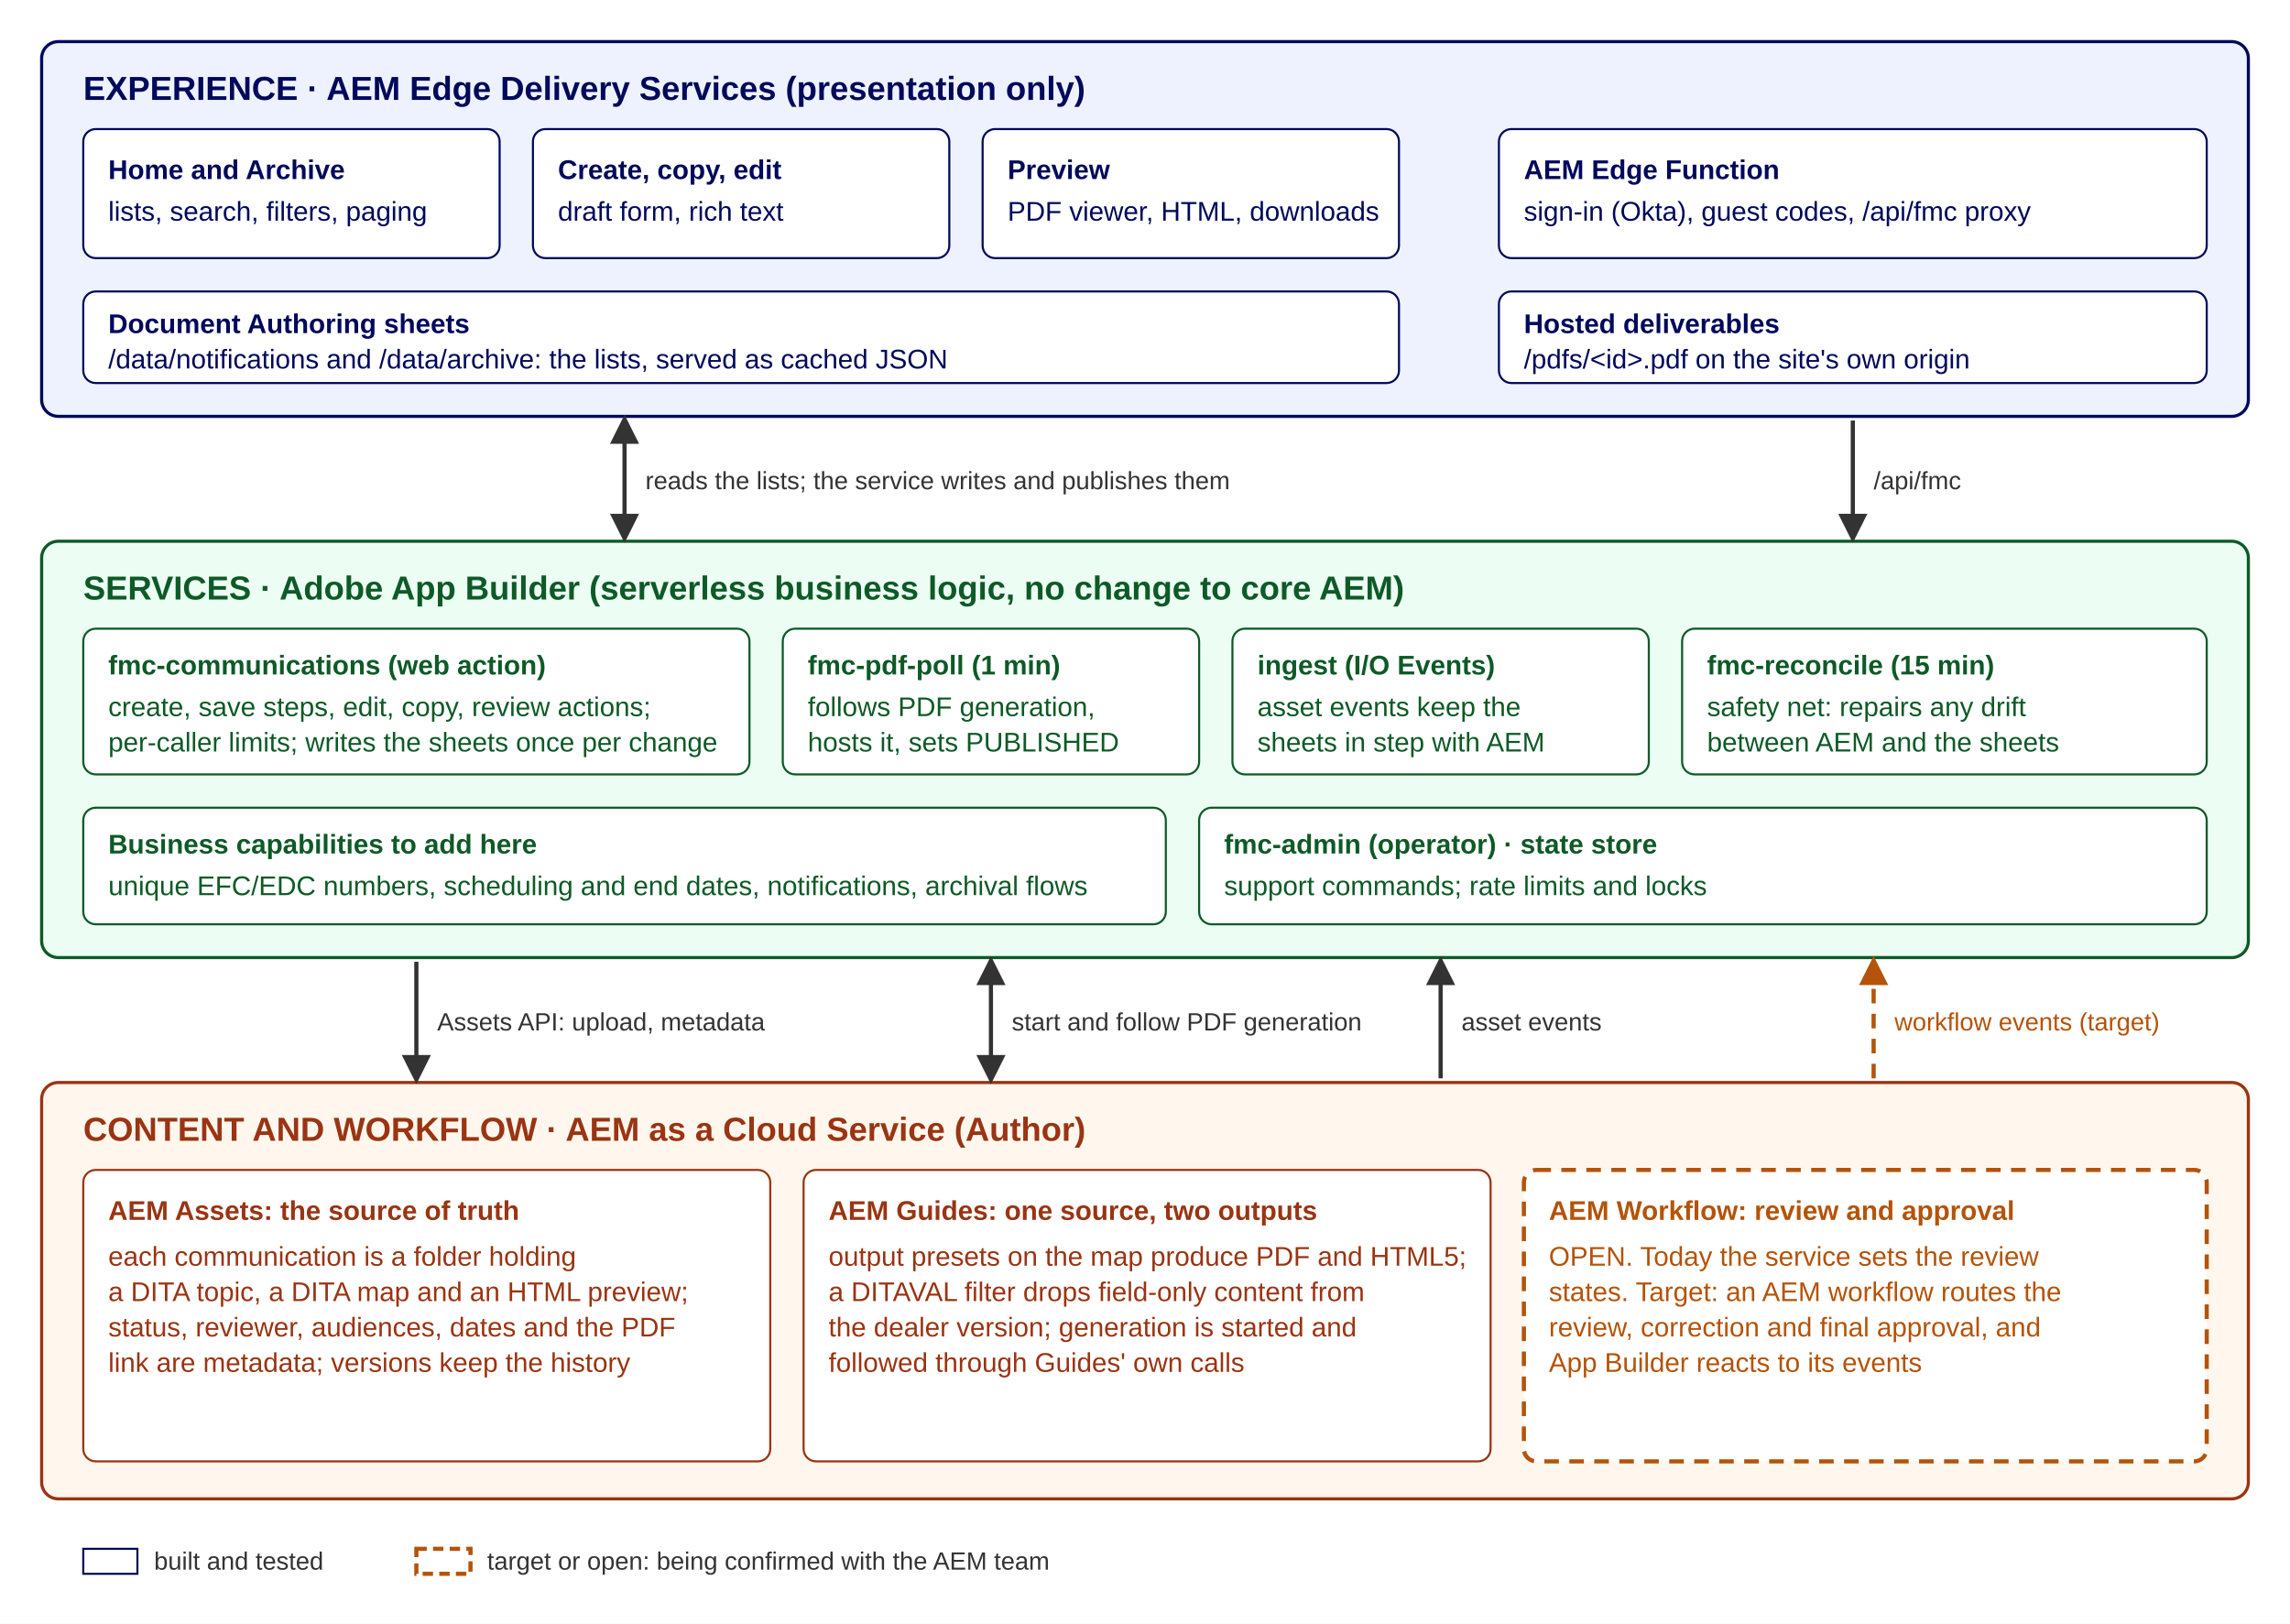
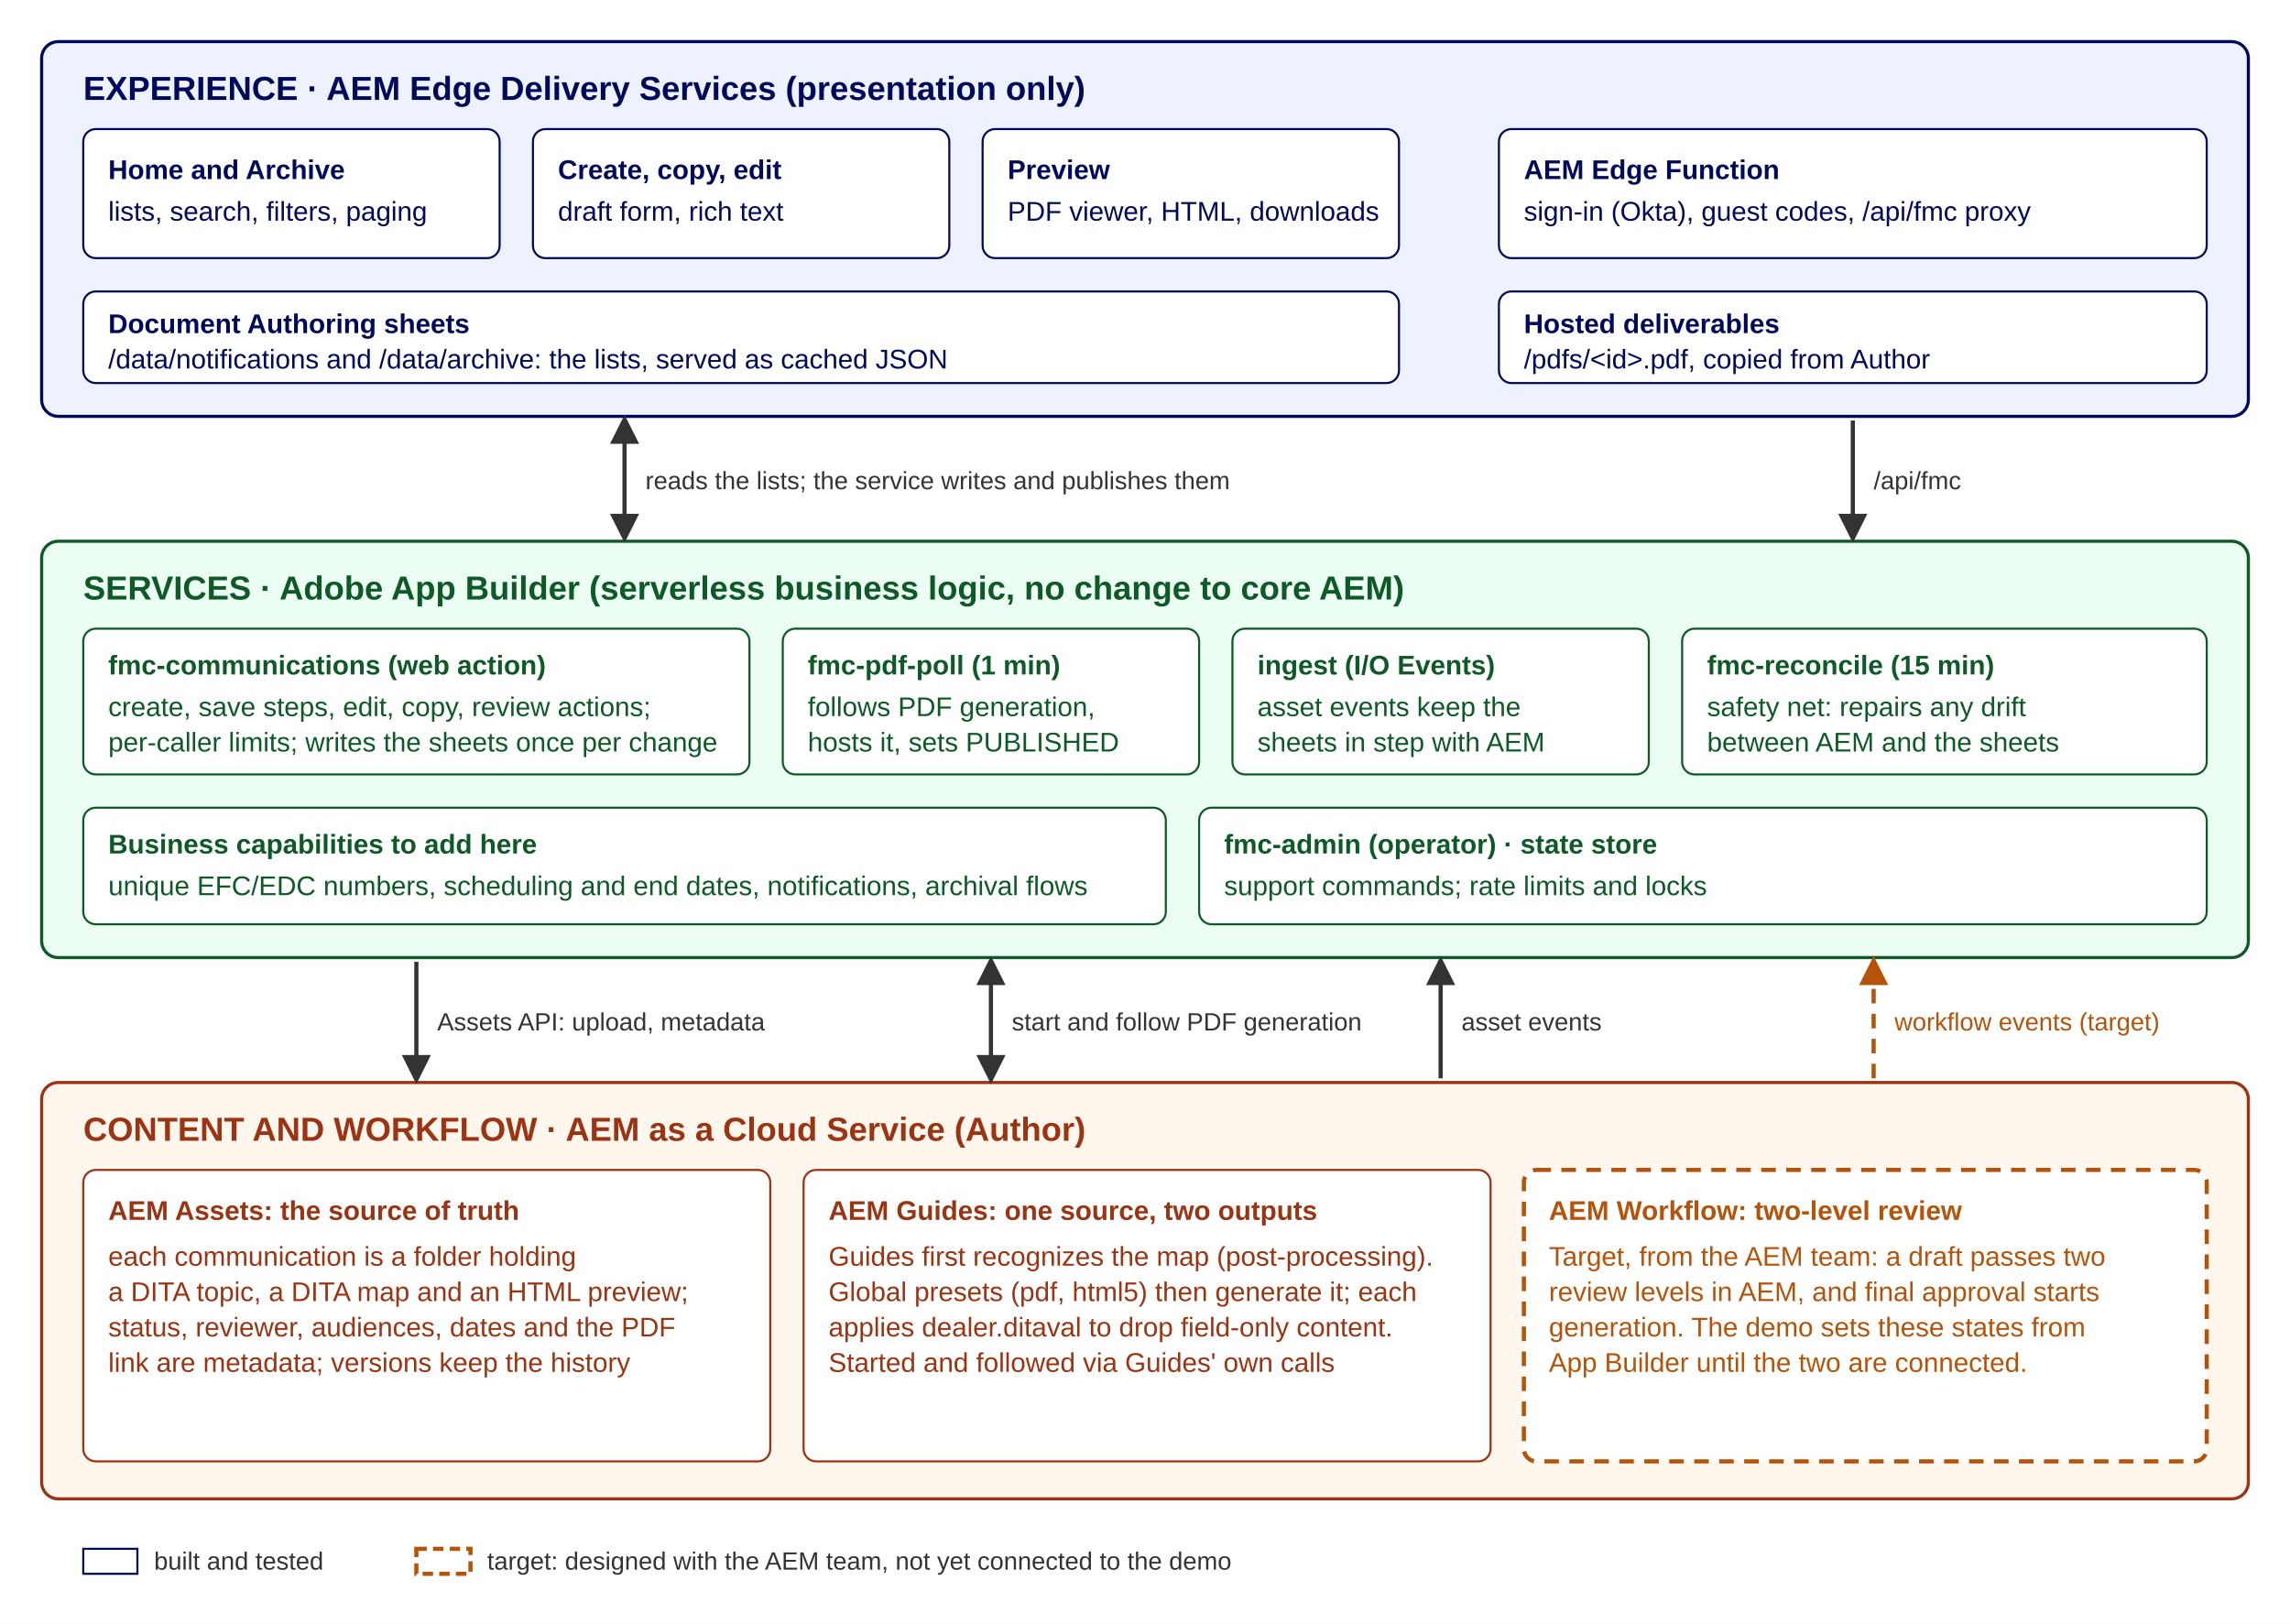
<svg xmlns="http://www.w3.org/2000/svg" viewBox="0 0 1100 780" width="1100" height="780" font-family="Poppins, Arial, Helvetica, sans-serif">
  <defs>
    <marker id="a" viewBox="0 0 10 10" refX="8" refY="5" markerWidth="7" markerHeight="7" orient="auto-start-reverse">
      <path d="M0 0L10 5L0 10z" fill="#333" />
    </marker>
    <marker id="o" viewBox="0 0 10 10" refX="8" refY="5" markerWidth="7" markerHeight="7" orient="auto-start-reverse">
      <path d="M0 0L10 5L0 10z" fill="#b45309" />
    </marker>
  </defs>
  <rect width="1100" height="780" fill="#ffffff" />
  <rect x="20" y="20" width="1060" height="180" rx="8" fill="#eef2ff" stroke="#00095b" stroke-width="1.5" />
  <text x="40" y="48" font-size="16" font-weight="700" fill="#00095b">EXPERIENCE  ·  AEM Edge Delivery Services (presentation only)</text>
  <g font-size="13" fill="#00095b">
    <rect x="40" y="62" width="200" height="62" rx="6" fill="#fff" stroke="#00095b" />
    <text x="52" y="86" font-weight="700">Home and Archive</text>
    <text x="52" y="106">lists, search, filters, paging</text>
    <rect x="256" y="62" width="200" height="62" rx="6" fill="#fff" stroke="#00095b" />
    <text x="268" y="86" font-weight="700">Create, copy, edit</text>
    <text x="268" y="106">draft form, rich text</text>
    <rect x="472" y="62" width="200" height="62" rx="6" fill="#fff" stroke="#00095b" />
    <text x="484" y="86" font-weight="700">Preview</text>
    <text x="484" y="106">PDF viewer, HTML, downloads</text>
    <rect x="720" y="62" width="340" height="62" rx="6" fill="#fff" stroke="#00095b" />
    <text x="732" y="86" font-weight="700">AEM Edge Function</text>
    <text x="732" y="106">sign-in (Okta), guest codes, /api/fmc proxy</text>
    <rect x="40" y="140" width="632" height="44" rx="6" fill="#fff" stroke="#00095b" />
    <text x="52" y="160" font-weight="700">Document Authoring sheets</text>
    <text x="52" y="177">/data/notifications and /data/archive: the lists, served as cached JSON</text>
    <rect x="720" y="140" width="340" height="44" rx="6" fill="#fff" stroke="#00095b" />
    <text x="732" y="160" font-weight="700">Hosted deliverables</text>
-     <text x="732" y="177">/pdfs/&lt;id&gt;.pdf on the site's own origin</text>
+     <text x="732" y="177">/pdfs/&lt;id&gt;.pdf, copied from Author</text>
  </g>
  <rect x="20" y="260" width="1060" height="200" rx="8" fill="#ecfdf3" stroke="#0d5a26" stroke-width="1.5" />
  <text x="40" y="288" font-size="16" font-weight="700" fill="#0d5a26">SERVICES  ·  Adobe App Builder (serverless business logic, no change to core AEM)</text>
  <g font-size="13" fill="#0d5a26">
    <rect x="40" y="302" width="320" height="70" rx="6" fill="#fff" stroke="#0d5a26" />
    <text x="52" y="324" font-weight="700">fmc-communications  (web action)</text>
    <text x="52" y="344">create, save steps, edit, copy, review actions;</text>
    <text x="52" y="361">per-caller limits; writes the sheets once per change</text>
    <rect x="376" y="302" width="200" height="70" rx="6" fill="#fff" stroke="#0d5a26" />
    <text x="388" y="324" font-weight="700">fmc-pdf-poll  (1 min)</text>
    <text x="388" y="344">follows PDF generation,</text>
    <text x="388" y="361">hosts it, sets PUBLISHED</text>
    <rect x="592" y="302" width="200" height="70" rx="6" fill="#fff" stroke="#0d5a26" />
    <text x="604" y="324" font-weight="700">ingest  (I/O Events)</text>
    <text x="604" y="344">asset events keep the</text>
    <text x="604" y="361">sheets in step with AEM</text>
    <rect x="808" y="302" width="252" height="70" rx="6" fill="#fff" stroke="#0d5a26" />
    <text x="820" y="324" font-weight="700">fmc-reconcile  (15 min)</text>
    <text x="820" y="344">safety net: repairs any drift</text>
    <text x="820" y="361">between AEM and the sheets</text>
    <rect x="40" y="388" width="520" height="56" rx="6" fill="#fff" stroke="#0d5a26" />
    <text x="52" y="410" font-weight="700">Business capabilities to add here</text>
    <text x="52" y="430">unique EFC/EDC numbers, scheduling and end dates, notifications, archival flows</text>
    <rect x="576" y="388" width="484" height="56" rx="6" fill="#fff" stroke="#0d5a26" />
    <text x="588" y="410" font-weight="700">fmc-admin (operator)  ·  state store</text>
    <text x="588" y="430">support commands; rate limits and locks</text>
  </g>
  <rect x="20" y="520" width="1060" height="200" rx="8" fill="#fff7ed" stroke="#9a3412" stroke-width="1.5" />
  <text x="40" y="548" font-size="16" font-weight="700" fill="#9a3412">CONTENT AND WORKFLOW  ·  AEM as a Cloud Service (Author)</text>
  <g font-size="13" fill="#9a3412">
    <rect x="40" y="562" width="330" height="140" rx="6" fill="#fff" stroke="#9a3412" />
    <text x="52" y="586" font-weight="700">AEM Assets: the source of truth</text>
    <text x="52" y="608">each communication is a folder holding</text>
    <text x="52" y="625">a DITA topic, a DITA map and an HTML preview;</text>
    <text x="52" y="642">status, reviewer, audiences, dates and the PDF</text>
    <text x="52" y="659">link are metadata; versions keep the history</text>
    <rect x="386" y="562" width="330" height="140" rx="6" fill="#fff" stroke="#9a3412" />
    <text x="398" y="586" font-weight="700">AEM Guides: one source, two outputs</text>
-     <text x="398" y="608">output presets on the map produce PDF and HTML5;</text>
-     <text x="398" y="625">a DITAVAL filter drops field-only content from</text>
-     <text x="398" y="642">the dealer version; generation is started and</text>
-     <text x="398" y="659">followed through Guides' own calls</text>
+     <text x="398" y="608">Guides first recognizes the map (post-processing).</text>
+     <text x="398" y="625">Global presets (pdf, html5) then generate it; each</text>
+     <text x="398" y="642">applies dealer.ditaval to drop field-only content.</text>
+     <text x="398" y="659">Started and followed via Guides' own calls</text>
    <rect x="732" y="562" width="328" height="140" rx="6" fill="#fff" stroke="#b45309" stroke-width="2" stroke-dasharray="7 5" />
-     <text x="744" y="586" font-weight="700" fill="#b45309">AEM Workflow: review and approval</text>
-     <text x="744" y="608" fill="#b45309">OPEN. Today the service sets the review</text>
-     <text x="744" y="625" fill="#b45309">states. Target: an AEM workflow routes the</text>
-     <text x="744" y="642" fill="#b45309">review, correction and final approval, and</text>
-     <text x="744" y="659" fill="#b45309">App Builder reacts to its events</text>
+     <text x="744" y="586" font-weight="700" fill="#b45309">AEM Workflow: two-level review</text>
+     <text x="744" y="608" fill="#b45309">Target, from the AEM team: a draft passes two</text>
+     <text x="744" y="625" fill="#b45309">review levels in AEM, and final approval starts</text>
+     <text x="744" y="642" fill="#b45309">generation. The demo sets these states from</text>
+     <text x="744" y="659" fill="#b45309">App Builder until the two are connected.</text>
  </g>
  <g stroke="#333" stroke-width="2" fill="none">
    <path d="M300 202 L300 258" marker-start="url(#a)" marker-end="url(#a)" />
    <path d="M890 202 L890 258" marker-end="url(#a)" />
    <path d="M200 462 L200 518" marker-end="url(#a)" />
    <path d="M476 462 L476 518" marker-start="url(#a)" marker-end="url(#a)" />
    <path d="M692 518 L692 462" marker-end="url(#a)" />
  </g>
  <path d="M900 518 L900 462" stroke="#b45309" stroke-width="2" fill="none" stroke-dasharray="7 5" marker-end="url(#o)" />
  <g font-size="12" fill="#333">
    <text x="310" y="235">reads the lists; the service writes and publishes them</text>
    <text x="900" y="235">/api/fmc</text>
    <text x="210" y="495">Assets API: upload, metadata</text>
    <text x="486" y="495">start and follow PDF generation</text>
    <text x="702" y="495">asset events</text>
  </g>
  <text x="910" y="495" font-size="12" fill="#b45309">workflow events (target)</text>
  <g font-size="12" fill="#333">
    <rect x="40" y="744" width="26" height="12" fill="#fff" stroke="#00095b" />
    <text x="74" y="754">built and tested</text>
    <rect x="200" y="744" width="26" height="12" fill="#fff" stroke="#b45309" stroke-width="2" stroke-dasharray="5 3" />
-     <text x="234" y="754">target or open: being confirmed with the AEM team</text>
+     <text x="234" y="754">target: designed with the AEM team, not yet connected to the demo</text>
  </g>
</svg>
